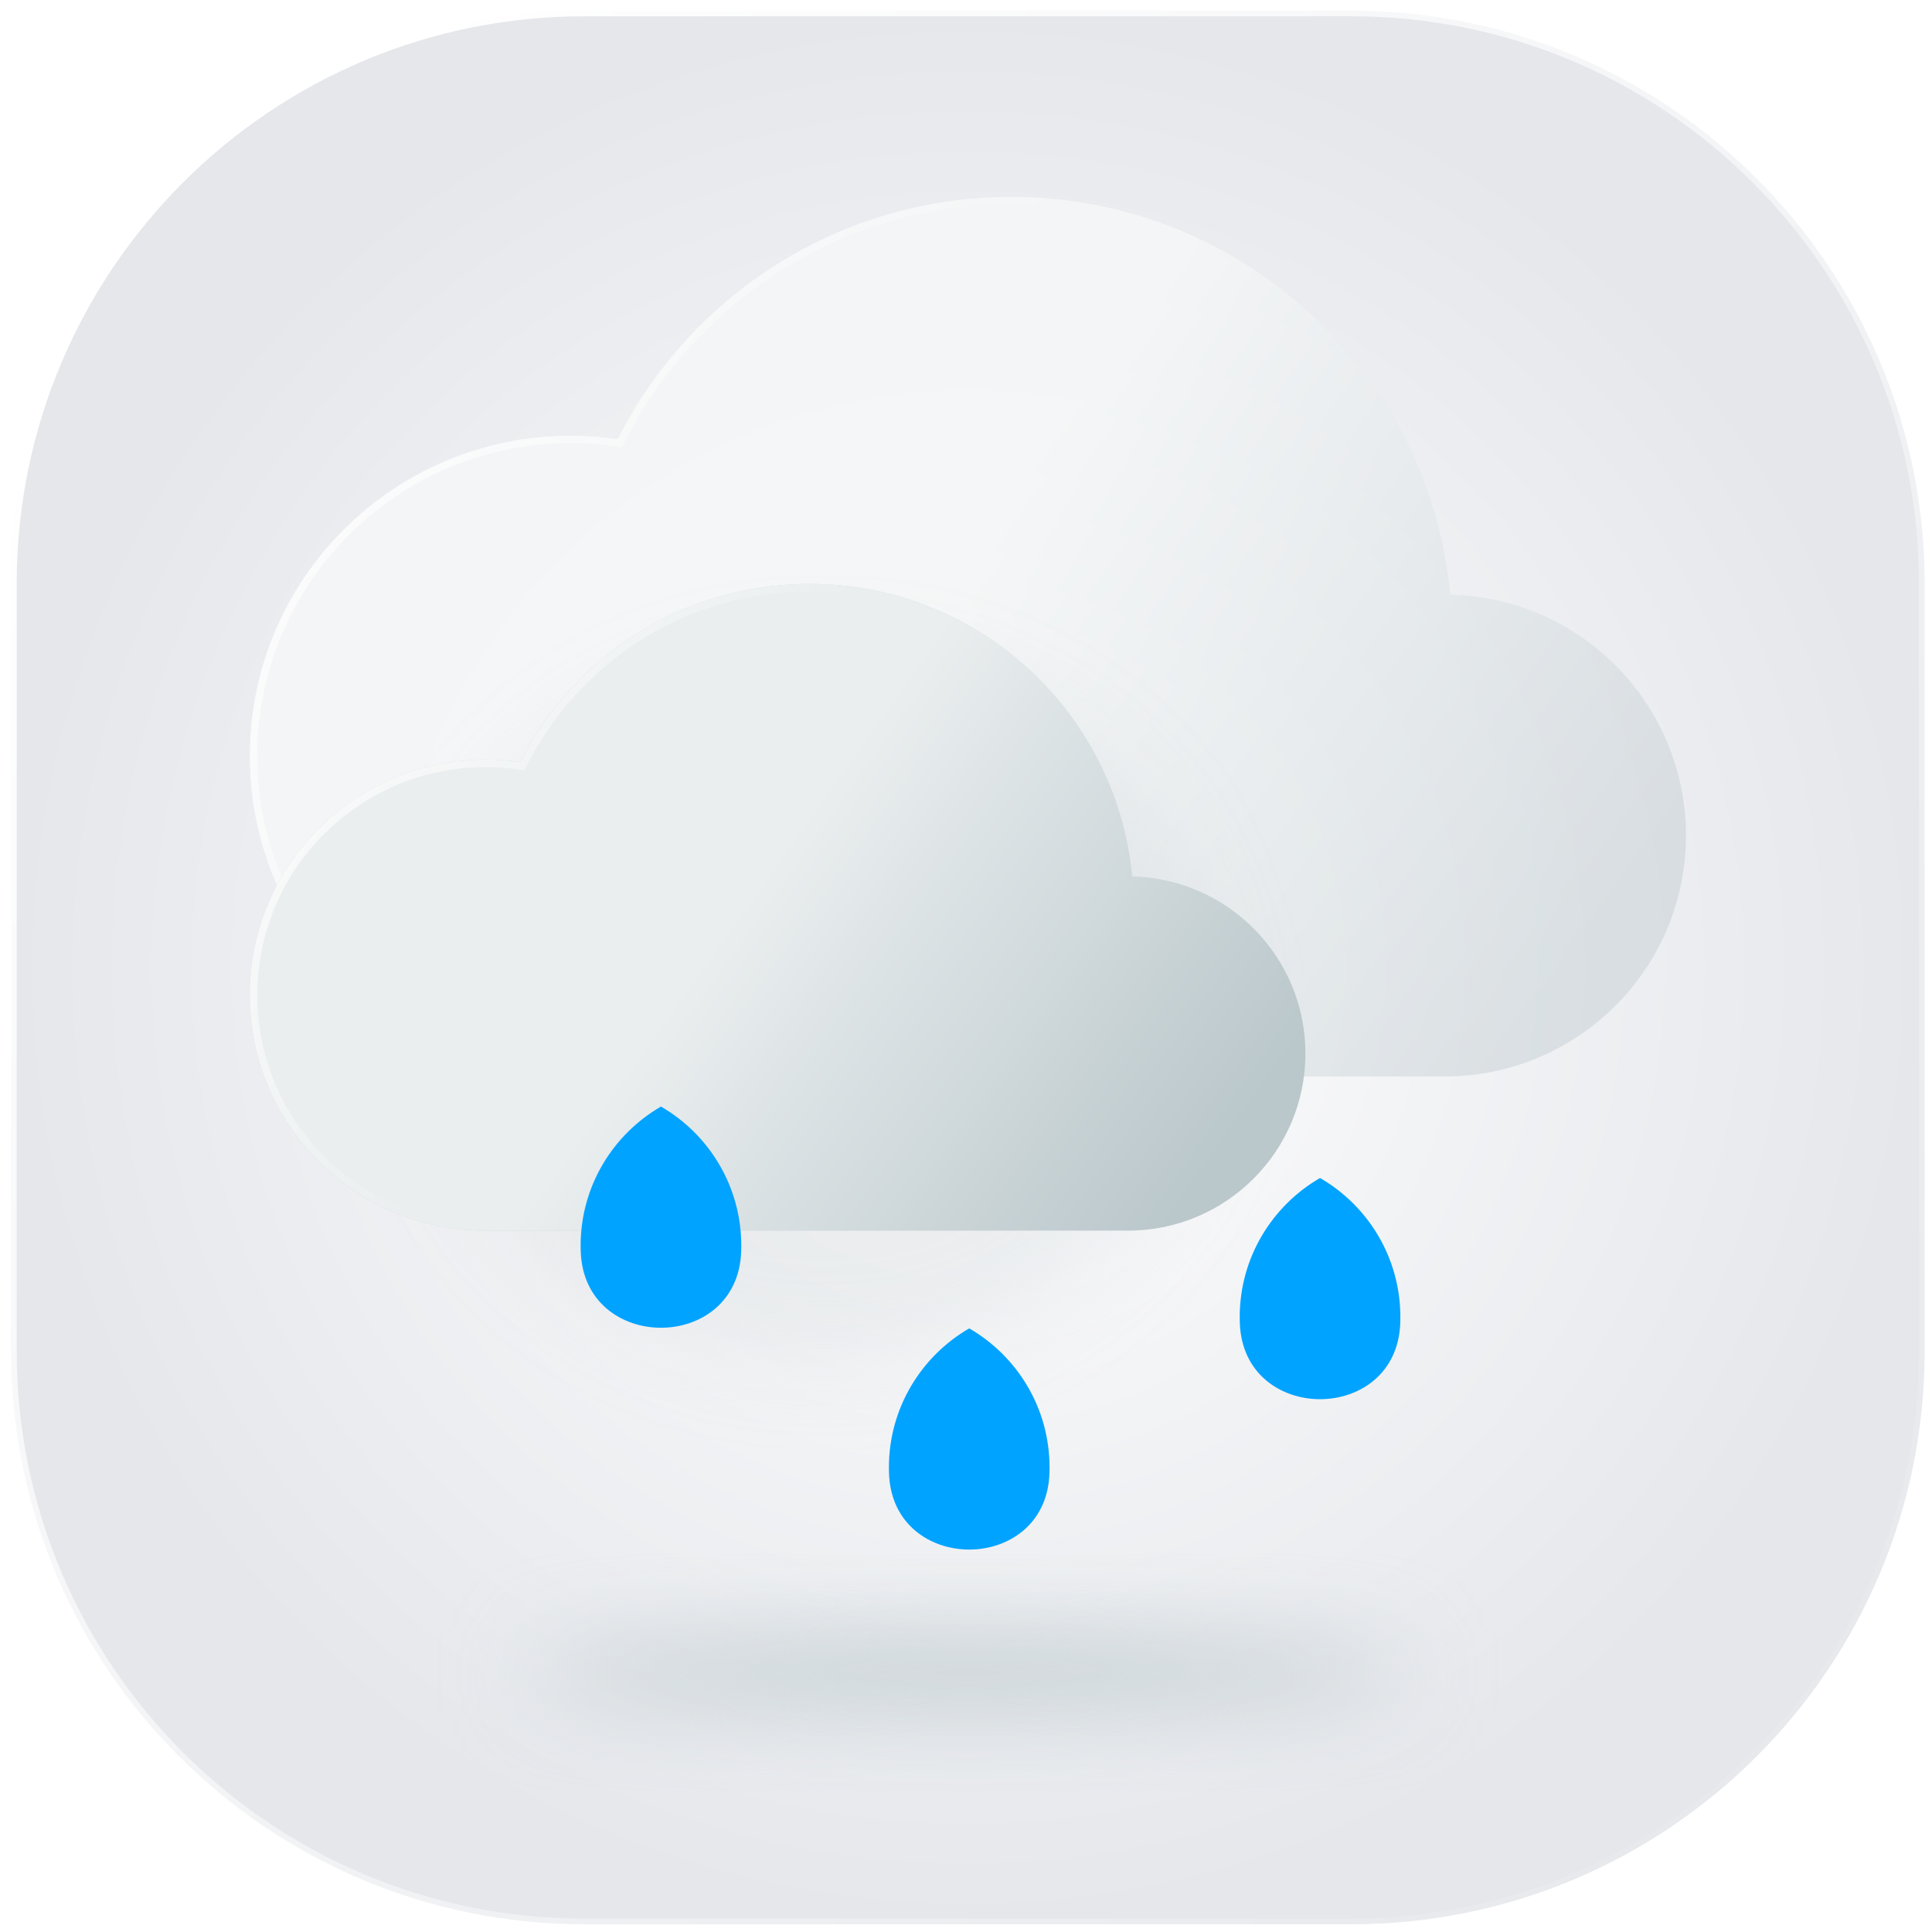
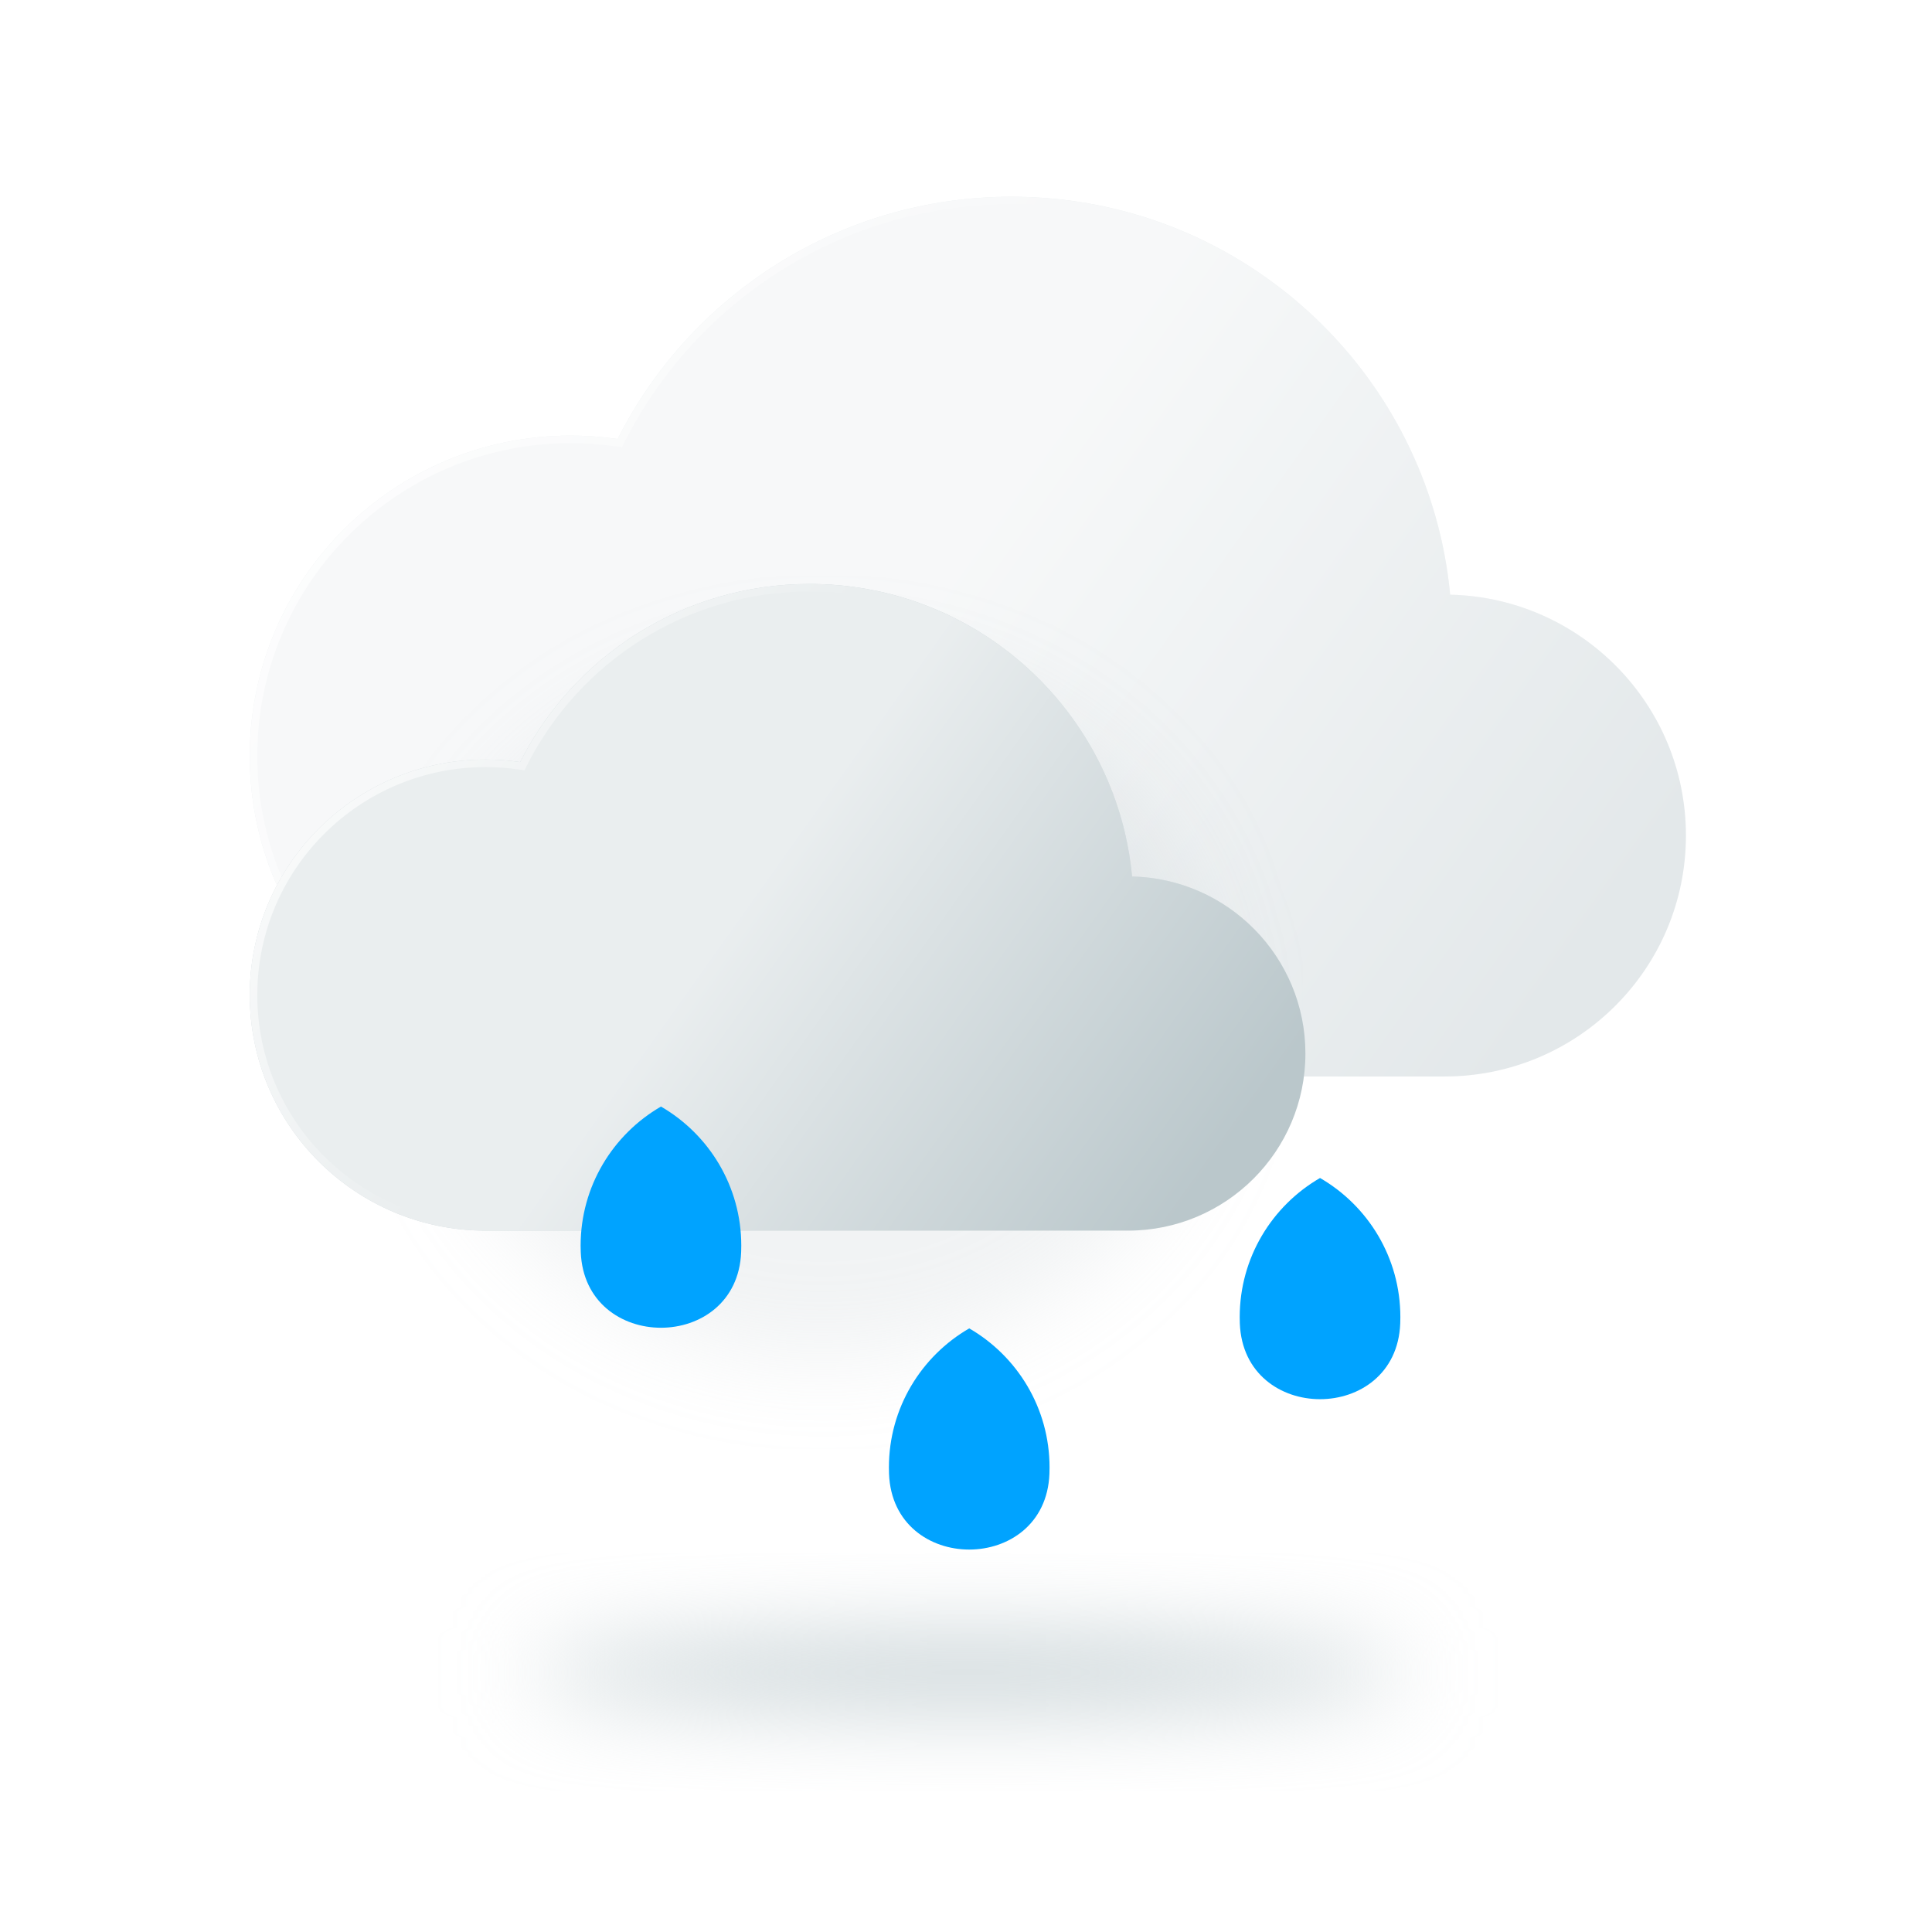
<svg xmlns="http://www.w3.org/2000/svg" xmlns:xlink="http://www.w3.org/1999/xlink" width="319" height="319" viewBox="0 0 319 319" fill="none">
  <rect x="1.824" y="1.759" width="315.965" height="315.965" rx="94.665" fill="url(#paint0_radial_101_290)" />
  <rect x="1.824" y="1.759" width="315.965" height="315.965" rx="94.665" stroke="url(#paint1_linear_101_290)" stroke-width="1.862" />
  <path d="M278.371 137.958C278.371 159.93 260.526 177.743 238.505 177.743H94.249C64.976 177.743 41.242 154.061 41.242 124.835C41.242 95.619 64.976 71.928 94.249 71.928C96.874 71.928 99.455 72.129 101.985 72.495C113.956 48.768 138.574 32.486 167.013 32.486C201.424 32.486 230.252 56.333 237.825 88.372C238.581 91.57 239.127 94.847 239.44 98.186V98.194C261.019 98.686 278.371 116.298 278.371 137.958Z" fill="#BAC7CB" fill-opacity="0.4" />
  <g filter="url(#filter0_b_101_290)">
    <path d="M278.371 137.958C278.371 159.93 260.526 177.743 238.505 177.743H94.249C64.976 177.743 41.242 154.061 41.242 124.835C41.242 95.619 64.976 71.928 94.249 71.928C96.874 71.928 99.455 72.129 101.985 72.495C113.956 48.768 138.574 32.486 167.013 32.486C201.424 32.486 230.252 56.333 237.825 88.372C238.581 91.57 239.127 94.847 239.44 98.186V98.194C261.019 98.686 278.371 116.298 278.371 137.958Z" fill="url(#paint2_linear_101_290)" />
  </g>
  <g filter="url(#filter1_b_101_290)">
    <path fill-rule="evenodd" clip-rule="evenodd" d="M102.691 73.852L101.807 73.724C99.332 73.366 96.811 73.169 94.249 73.169C65.66 73.169 42.484 96.306 42.484 124.835C42.484 153.373 65.66 176.501 94.249 176.501H238.505C259.843 176.501 277.13 159.242 277.13 137.958C277.13 116.977 260.32 99.912 239.412 99.436L238.199 99.408V98.244C237.89 94.984 237.355 91.783 236.617 88.657C229.173 57.168 200.837 33.727 167.013 33.727C139.06 33.727 114.861 49.73 103.093 73.054L102.691 73.852ZM239.44 98.186V98.194C261.019 98.686 278.371 116.298 278.371 137.958C278.371 159.93 260.526 177.743 238.505 177.743H94.249C64.976 177.743 41.242 154.061 41.242 124.835C41.242 95.619 64.976 71.928 94.249 71.928C96.874 71.928 99.455 72.129 101.985 72.495C113.956 48.768 138.574 32.486 167.013 32.486C201.424 32.486 230.252 56.333 237.825 88.372C238.581 91.57 239.127 94.847 239.44 98.186Z" fill="url(#paint3_linear_101_290)" />
  </g>
  <path d="M278.371 137.958C278.371 159.93 260.526 177.743 238.505 177.743H94.249C64.976 177.743 41.242 154.061 41.242 124.835C41.242 95.619 64.976 71.928 94.249 71.928C96.874 71.928 99.455 72.129 101.985 72.495C113.956 48.768 138.574 32.486 167.013 32.486C201.424 32.486 230.252 56.333 237.825 88.372C238.581 91.57 239.127 94.847 239.44 98.186V98.194C261.019 98.686 278.371 116.298 278.371 137.958Z" fill="url(#pattern0_101_290)" />
  <g filter="url(#filter2_f_101_290)">
    <path d="M200.156 167.19C200.156 198.731 171.391 224.3 135.908 224.3C100.424 224.3 71.659 198.731 71.659 167.19C71.659 135.649 100.424 110.081 135.908 110.081C171.391 110.081 200.156 135.649 200.156 167.19Z" fill="#BAC7CB" fill-opacity="0.2" />
  </g>
  <path d="M215.542 173.95C215.542 190.101 202.425 203.194 186.239 203.194H80.205C58.688 203.194 41.242 185.786 41.242 164.305C41.242 142.829 58.688 125.415 80.205 125.415C82.134 125.415 84.031 125.563 85.891 125.832C94.69 108.392 112.785 96.424 133.689 96.424C158.983 96.424 180.172 113.953 185.739 137.502C186.295 139.854 186.696 142.262 186.926 144.716V144.722C202.788 145.084 215.542 158.029 215.542 173.95Z" fill="#BAC7CB" />
  <g filter="url(#filter3_b_101_290)">
    <path d="M215.542 173.95C215.542 190.101 202.425 203.194 186.239 203.194H80.205C58.688 203.194 41.242 185.786 41.242 164.305C41.242 142.829 58.688 125.415 80.205 125.415C82.134 125.415 84.031 125.563 85.891 125.832C94.69 108.392 112.785 96.424 133.689 96.424C158.983 96.424 180.172 113.953 185.739 137.502C186.295 139.854 186.696 142.262 186.926 144.716V144.722C202.788 145.084 215.542 158.029 215.542 173.95Z" fill="url(#paint4_linear_101_290)" />
  </g>
  <g filter="url(#filter4_b_101_290)">
    <path fill-rule="evenodd" clip-rule="evenodd" d="M86.597 127.189L85.713 127.061C83.908 126.8 82.071 126.657 80.205 126.657C59.371 126.657 42.484 143.517 42.484 164.305C42.484 185.098 59.371 201.953 80.205 201.953H186.239C201.742 201.953 214.301 189.413 214.301 173.95C214.301 158.708 202.089 146.31 186.898 145.964L185.685 145.936V144.775C185.459 142.399 185.069 140.066 184.531 137.788C179.094 114.787 158.395 97.665 133.689 97.665C113.271 97.665 95.595 109.354 86.999 126.391L86.597 127.189ZM186.926 144.716V144.722C202.788 145.084 215.542 158.029 215.542 173.95C215.542 190.101 202.425 203.194 186.239 203.194H80.205C58.688 203.194 41.242 185.786 41.242 164.305C41.242 142.829 58.688 125.415 80.205 125.415C82.134 125.415 84.031 125.563 85.891 125.832C94.69 108.392 112.785 96.424 133.689 96.424C158.983 96.424 180.172 113.953 185.739 137.502C186.295 139.854 186.696 142.262 186.926 144.716Z" fill="url(#paint5_linear_101_290)" />
  </g>
  <path d="M215.542 173.95C215.542 190.101 202.425 203.194 186.239 203.194H80.205C58.688 203.194 41.242 185.786 41.242 164.305C41.242 142.829 58.688 125.415 80.205 125.415C82.134 125.415 84.031 125.563 85.891 125.832C94.69 108.392 112.785 96.424 133.689 96.424C158.983 96.424 180.172 113.953 185.739 137.502C186.295 139.854 186.696 142.262 186.926 144.716V144.722C202.788 145.084 215.542 158.029 215.542 173.95Z" fill="url(#pattern1_101_290)" />
  <g filter="url(#filter5_f_101_290)">
    <path d="M232.436 276.133C232.436 278.704 199.919 280.789 159.807 280.789C119.695 280.789 87.178 278.704 87.178 276.133C87.178 273.562 119.695 271.477 159.807 271.477C199.919 271.477 232.436 273.562 232.436 276.133Z" fill="#BAC7CB" />
  </g>
  <path d="M160.033 219.334C152.107 223.922 146.771 232.487 146.771 242.303C146.771 242.654 146.776 243.002 146.79 243.348C147.439 260.023 172.627 260.023 173.276 243.348C173.291 243.002 173.295 242.654 173.295 242.303C173.298 232.487 167.959 223.922 160.033 219.334Z" fill="#00A3FF" />
  <path d="M109.134 182.709C101.208 187.298 95.869 195.862 95.869 205.678C95.869 206.029 95.876 206.378 95.891 206.726C96.537 223.398 121.728 223.398 122.376 206.726C122.389 206.378 122.396 206.029 122.396 205.678C122.396 195.862 117.059 187.298 109.134 182.709Z" fill="#00A3FF" />
  <path d="M217.956 194.503C210.03 199.092 204.694 207.657 204.694 217.473C204.694 217.823 204.701 218.172 204.713 218.52C205.362 235.193 230.55 235.193 231.199 218.52C231.213 218.172 231.218 217.823 231.218 217.473C231.22 207.657 225.884 199.092 217.956 194.503Z" fill="#00A3FF" />
  <defs>
    <filter id="filter0_b_101_290" x="10.205" y="1.448" width="299.205" height="207.333" filterUnits="userSpaceOnUse" color-interpolation-filters="sRGB">
      <feFlood flood-opacity="0" result="BackgroundImageFix" />
      <feGaussianBlur in="BackgroundImageFix" stdDeviation="15.519" />
      <feComposite in2="SourceAlpha" operator="in" result="effect1_backgroundBlur_101_290" />
      <feBlend mode="normal" in="SourceGraphic" in2="effect1_backgroundBlur_101_290" result="shape" />
    </filter>
    <filter id="filter1_b_101_290" x="10.205" y="1.448" width="299.205" height="207.333" filterUnits="userSpaceOnUse" color-interpolation-filters="sRGB">
      <feFlood flood-opacity="0" result="BackgroundImageFix" />
      <feGaussianBlur in="BackgroundImageFix" stdDeviation="15.519" />
      <feComposite in2="SourceAlpha" operator="in" result="effect1_backgroundBlur_101_290" />
      <feBlend mode="normal" in="SourceGraphic" in2="effect1_backgroundBlur_101_290" result="shape" />
    </filter>
    <pattern id="pattern0_101_290" patternContentUnits="objectBoundingBox" width="0.576" height="0.94">
      <use xlink:href="#image0_101_290" transform="scale(0.0026178 0.0042735)" />
    </pattern>
    <filter id="filter2_f_101_290" x="56.761" y="95.182" width="158.293" height="144.016" filterUnits="userSpaceOnUse" color-interpolation-filters="sRGB">
      <feFlood flood-opacity="0" result="BackgroundImageFix" />
      <feBlend mode="normal" in="SourceGraphic" in2="BackgroundImageFix" result="shape" />
      <feGaussianBlur stdDeviation="7.449" result="effect1_foregroundBlur_101_290" />
    </filter>
    <filter id="filter3_b_101_290" x="10.205" y="65.386" width="236.376" height="168.846" filterUnits="userSpaceOnUse" color-interpolation-filters="sRGB">
      <feFlood flood-opacity="0" result="BackgroundImageFix" />
      <feGaussianBlur in="BackgroundImageFix" stdDeviation="15.519" />
      <feComposite in2="SourceAlpha" operator="in" result="effect1_backgroundBlur_101_290" />
      <feBlend mode="normal" in="SourceGraphic" in2="effect1_backgroundBlur_101_290" result="shape" />
    </filter>
    <filter id="filter4_b_101_290" x="10.205" y="65.386" width="236.376" height="168.846" filterUnits="userSpaceOnUse" color-interpolation-filters="sRGB">
      <feFlood flood-opacity="0" result="BackgroundImageFix" />
      <feGaussianBlur in="BackgroundImageFix" stdDeviation="15.519" />
      <feComposite in2="SourceAlpha" operator="in" result="effect1_backgroundBlur_101_290" />
      <feBlend mode="normal" in="SourceGraphic" in2="effect1_backgroundBlur_101_290" result="shape" />
    </filter>
    <pattern id="pattern1_101_290" patternContentUnits="objectBoundingBox" width="0.784" height="1.279">
      <use xlink:href="#image0_101_290" transform="scale(0.00356143 0.00581395)" />
    </pattern>
    <filter id="filter5_f_101_290" x="72.28" y="256.579" width="175.053" height="39.108" filterUnits="userSpaceOnUse" color-interpolation-filters="sRGB">
      <feFlood flood-opacity="0" result="BackgroundImageFix" />
      <feBlend mode="normal" in="SourceGraphic" in2="BackgroundImageFix" result="shape" />
      <feGaussianBlur stdDeviation="7.449" result="effect1_foregroundBlur_101_290" />
    </filter>
    <radialGradient id="paint0_radial_101_290" cx="0" cy="0" r="1" gradientUnits="userSpaceOnUse" gradientTransform="translate(159.807 159.741) rotate(90) scale(158.914)">
      <stop stop-color="white" />
-       <stop offset="1" stop-color="#e5e7eb" />
+       <stop offset="1" stop-color="#fff" />
    </radialGradient>
    <linearGradient id="paint1_linear_101_290" x1="31.36" y1="39.699" x2="312.919" y2="312.853" gradientUnits="userSpaceOnUse">
      <stop stop-color="white" />
      <stop offset="1" stop-color="white" stop-opacity="0" />
    </linearGradient>
    <linearGradient id="paint2_linear_101_290" x1="78.798" y1="57.937" x2="247.023" y2="177.743" gradientUnits="userSpaceOnUse">
      <stop offset="0.416" stop-color="white" stop-opacity="0.7" />
      <stop offset="1" stop-color="white" stop-opacity="0" />
    </linearGradient>
    <linearGradient id="paint3_linear_101_290" x1="23.084" y1="70.763" x2="107.986" y2="131.83" gradientUnits="userSpaceOnUse">
      <stop stop-color="white" />
      <stop offset="1" stop-color="white" stop-opacity="0" />
    </linearGradient>
    <linearGradient id="paint4_linear_101_290" x1="68.848" y1="115.131" x2="192.5" y2="203.194" gradientUnits="userSpaceOnUse">
      <stop offset="0.416" stop-color="white" stop-opacity="0.7" />
      <stop offset="1" stop-color="white" stop-opacity="0" />
    </linearGradient>
    <linearGradient id="paint5_linear_101_290" x1="27.895" y1="124.559" x2="90.302" y2="169.446" gradientUnits="userSpaceOnUse">
      <stop stop-color="white" />
      <stop offset="1" stop-color="white" stop-opacity="0" />
    </linearGradient>
  </defs>
</svg>
